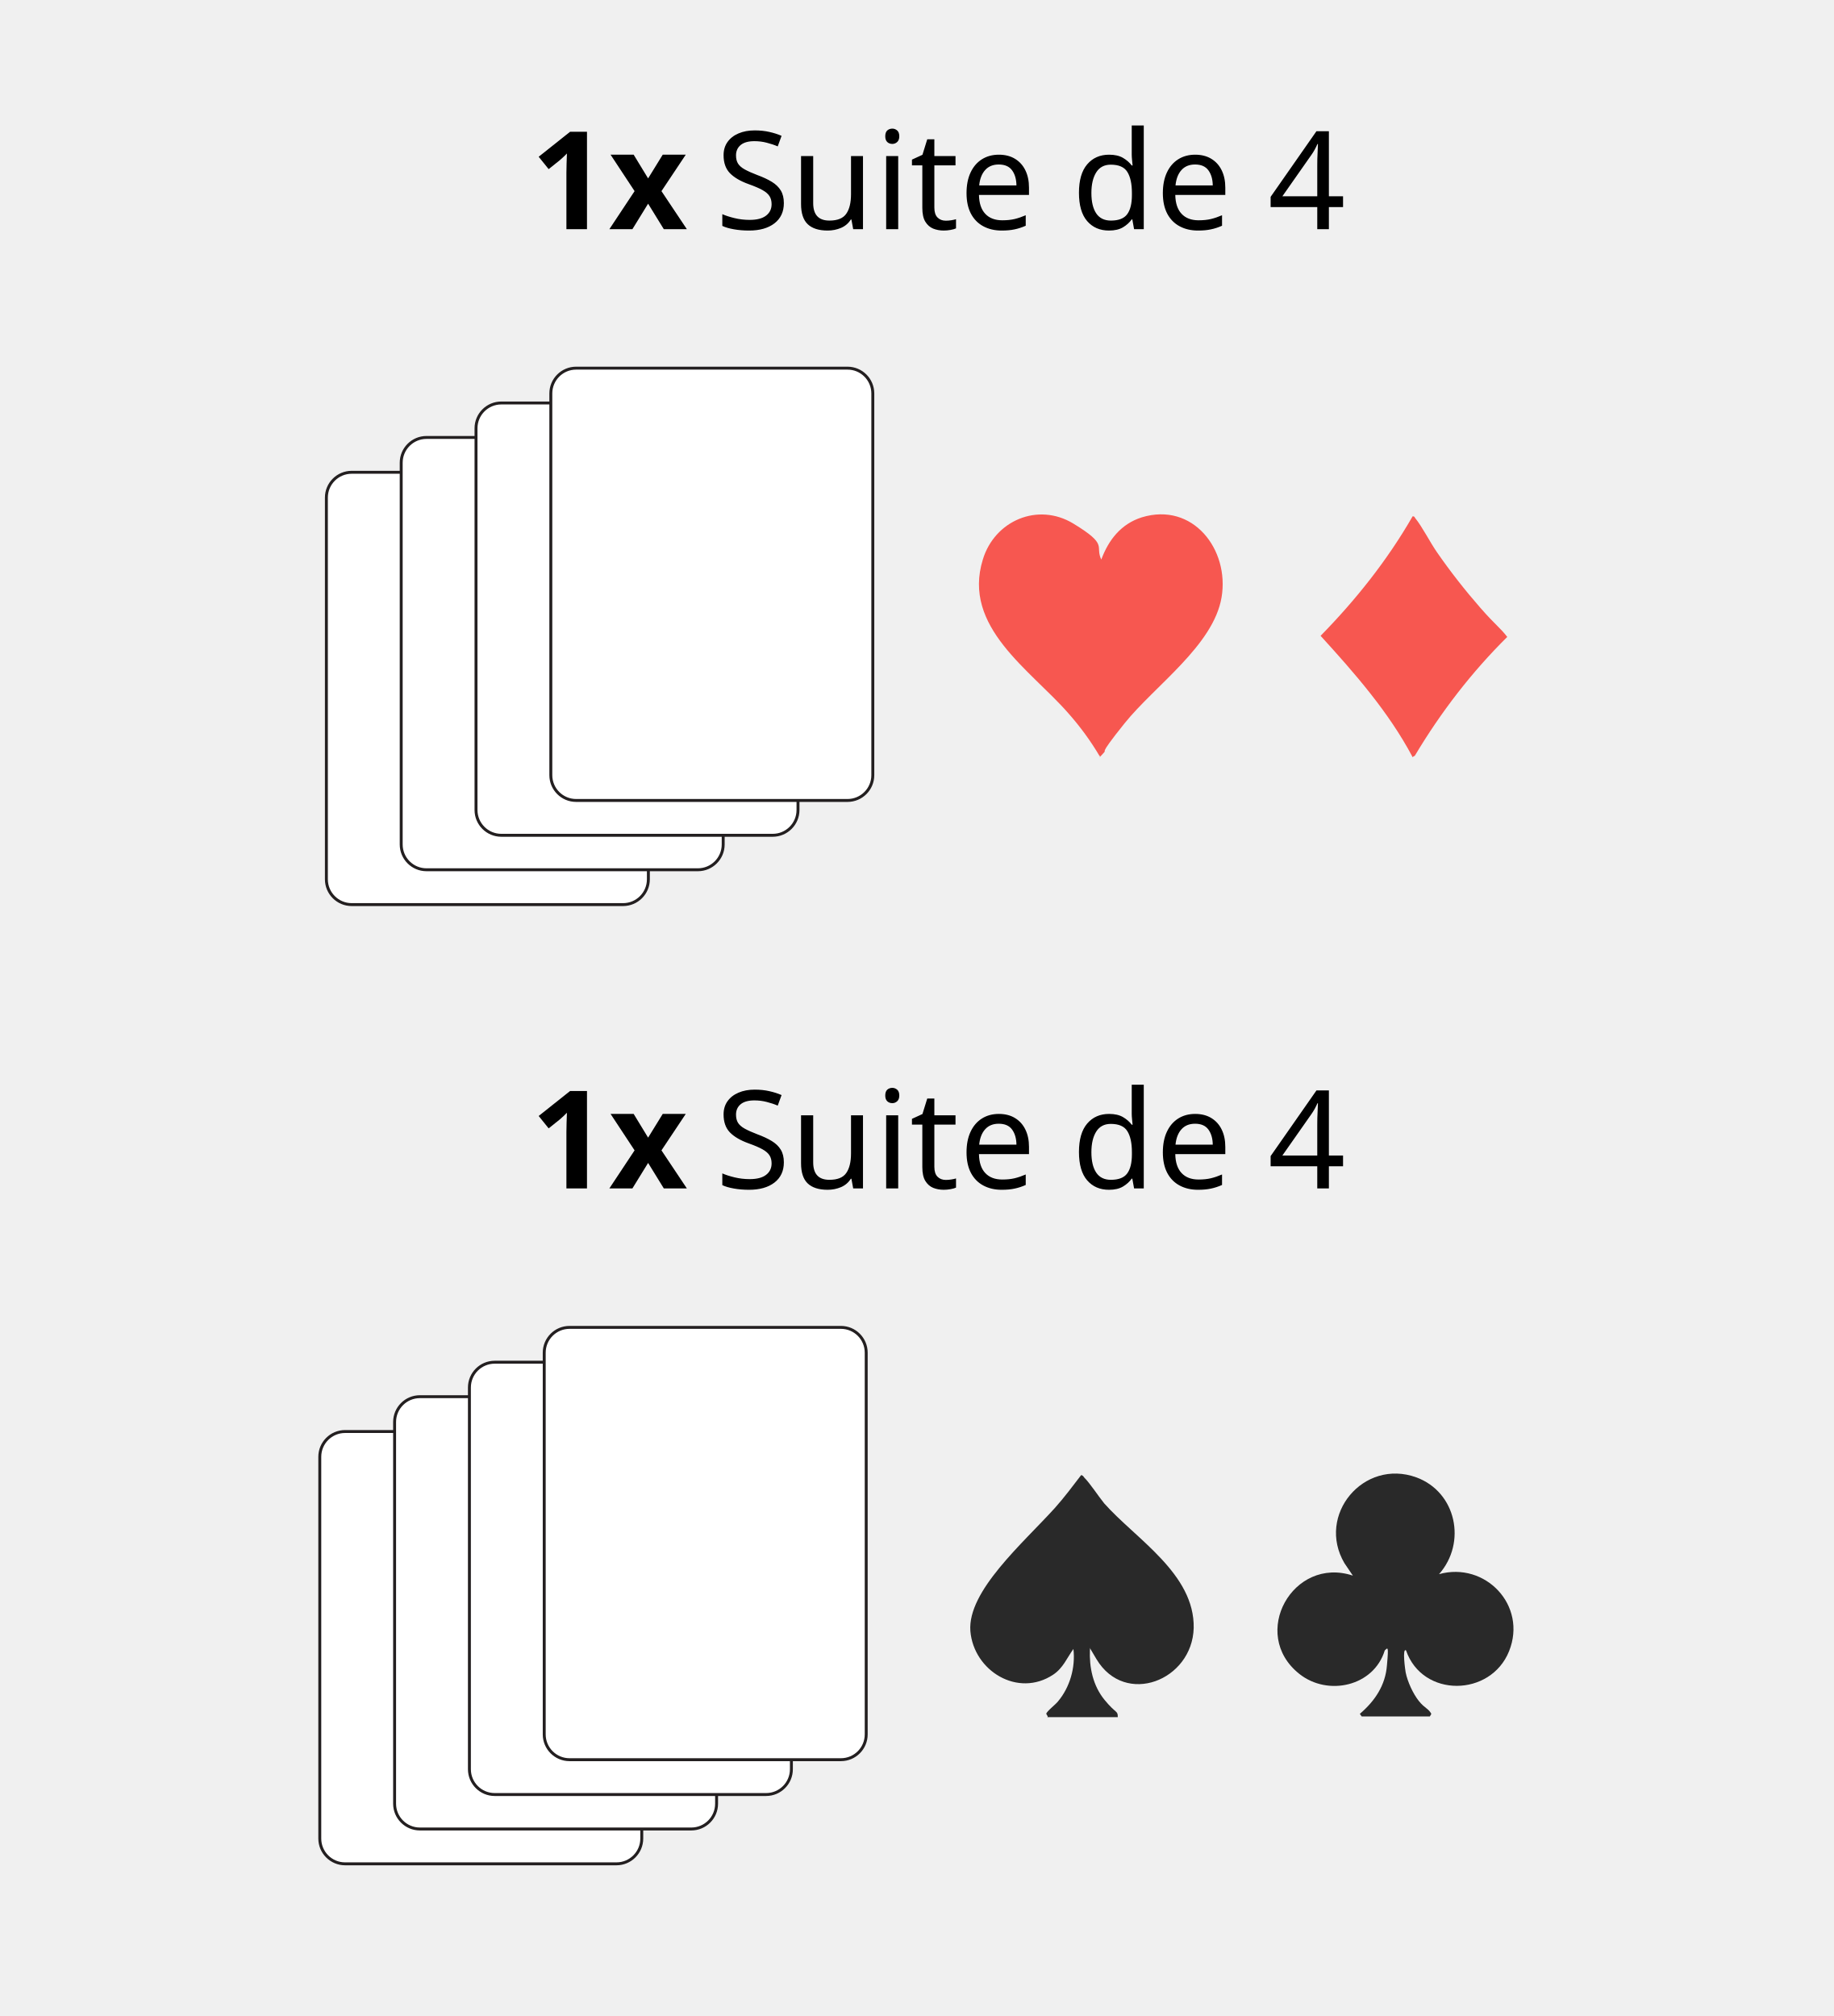
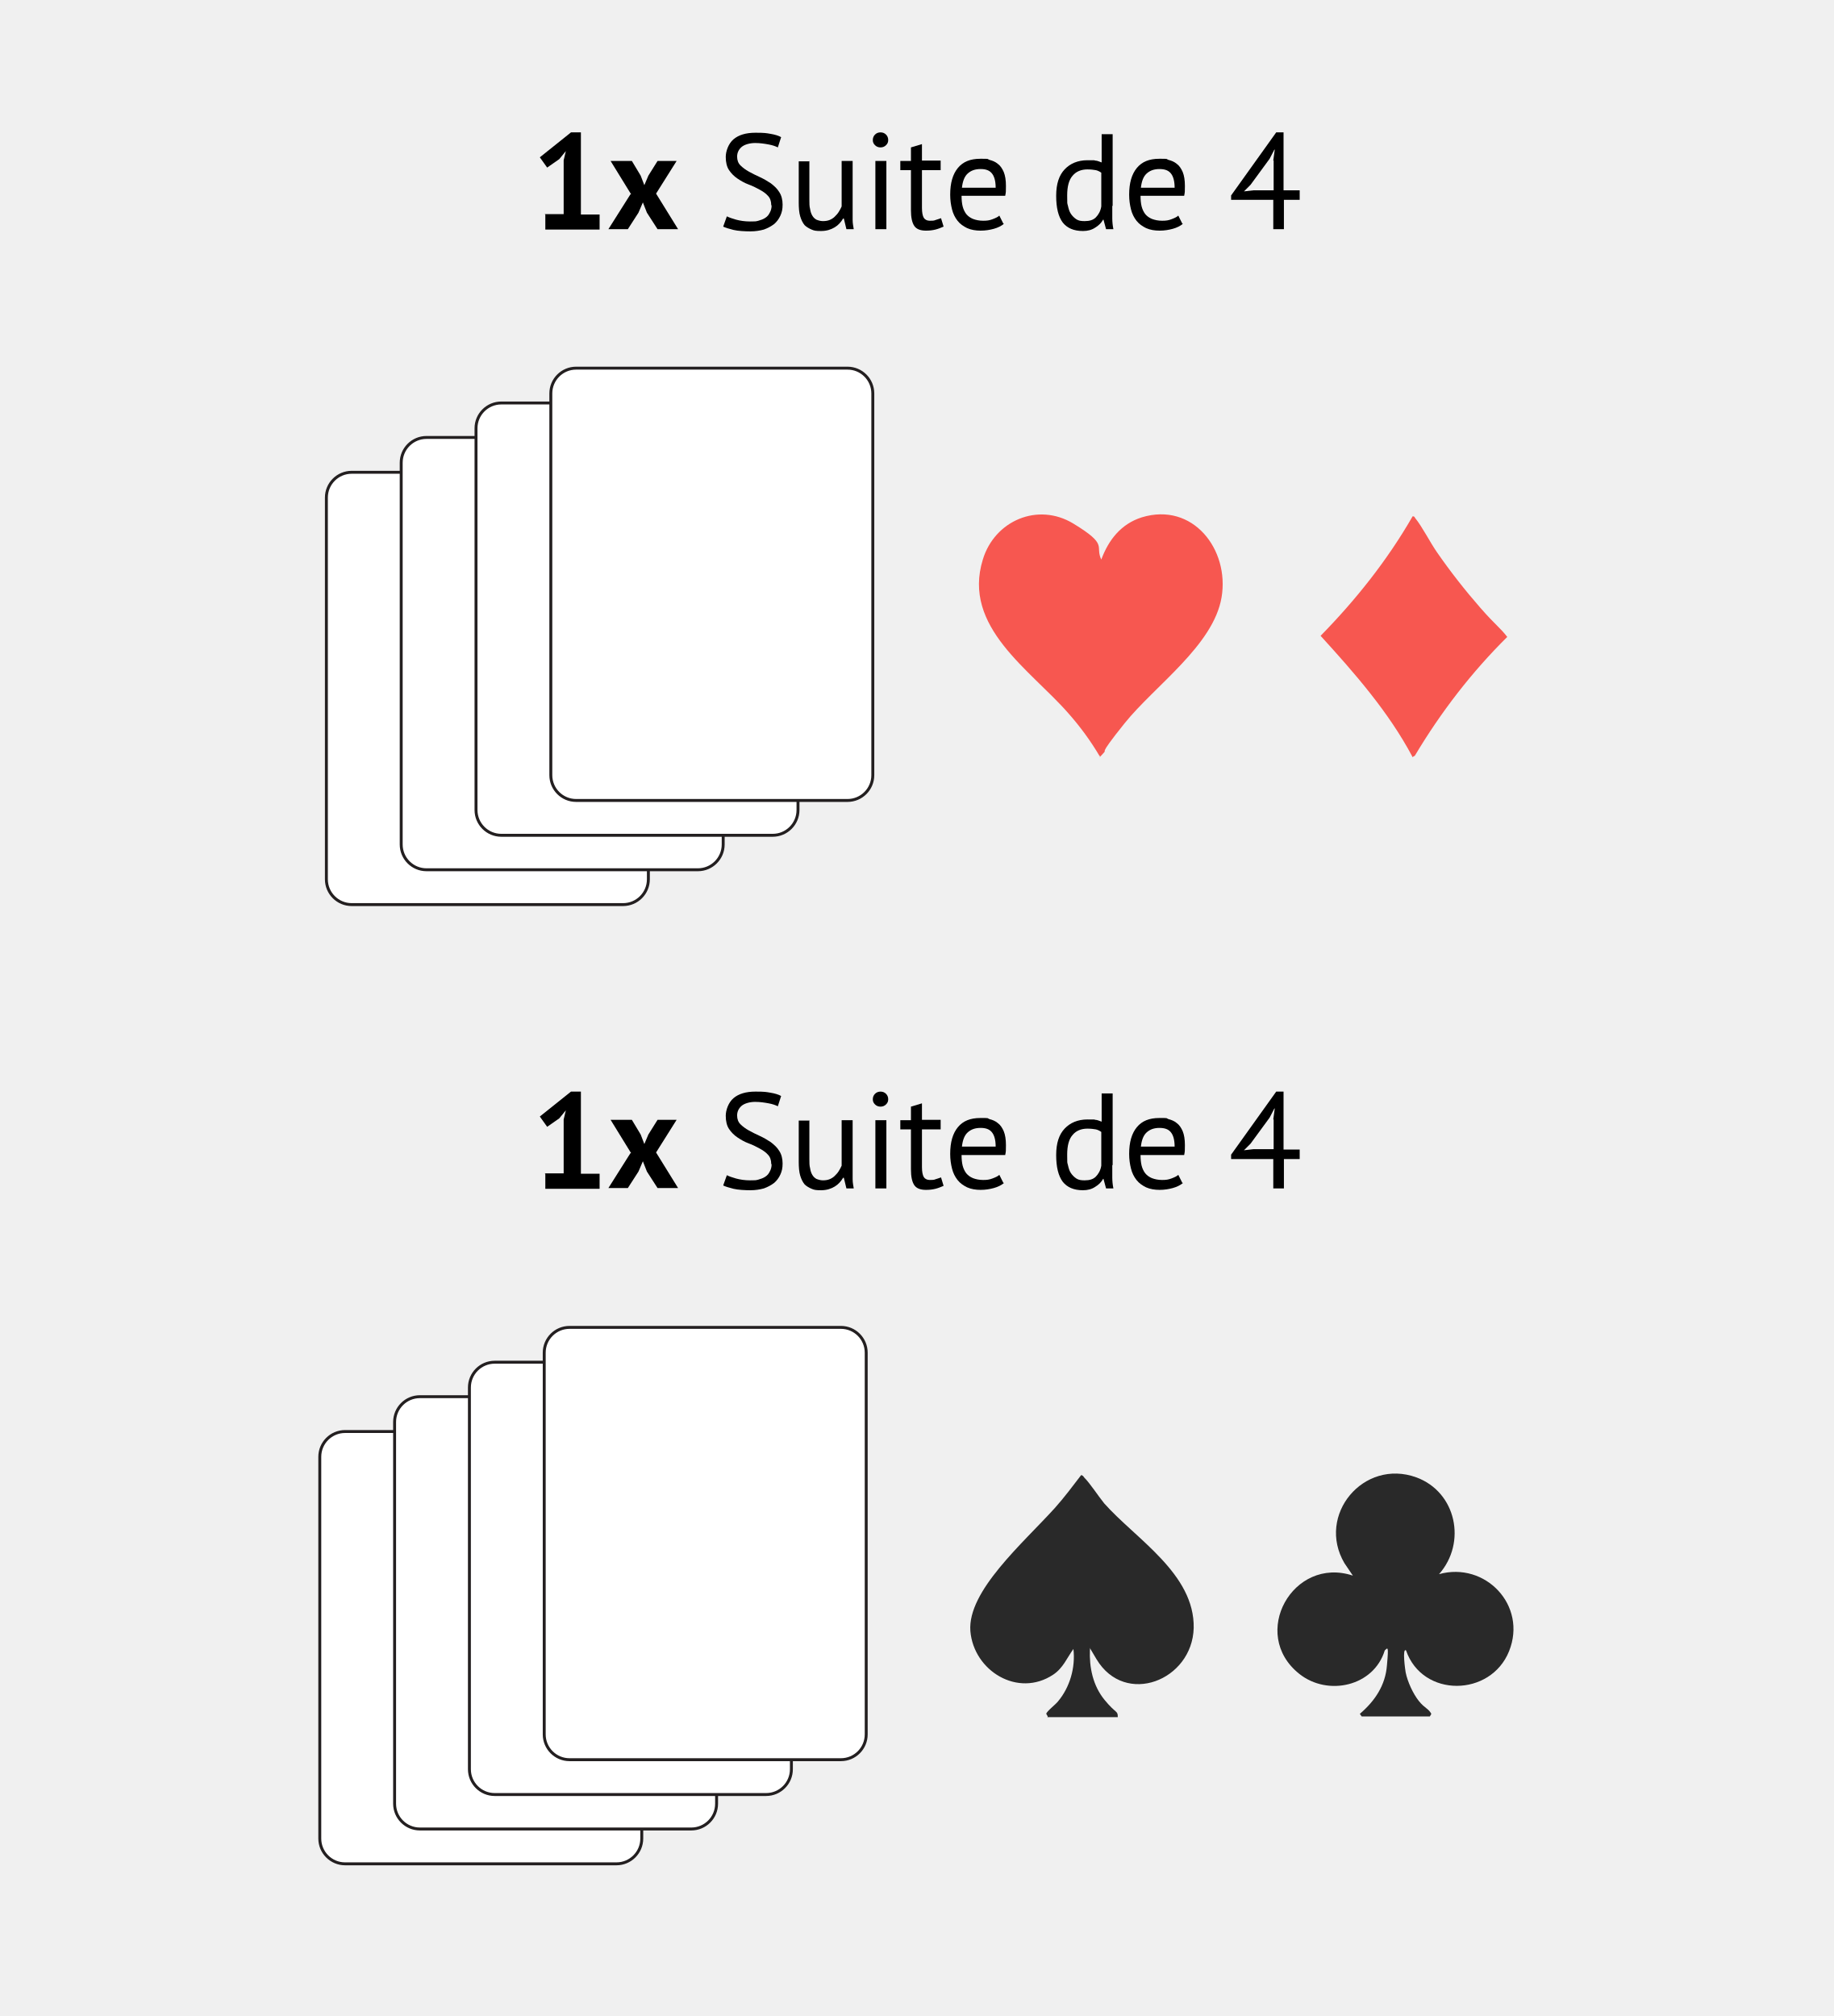
<svg xmlns="http://www.w3.org/2000/svg" id="Layer_1" version="1.1" viewBox="0 0 500 549.8">
  <g style="isolation: isolate;">
-     <text transform="translate(144.7 62.5)" style="font-family: PTSans-Bold, 'PT Sans'; font-size: 37.2px; font-weight: 700; isolation: isolate;">
-       <tspan x="0" y="0">1x</tspan>
-     </text>
-     <text transform="translate(185.4 62.5)" style="font-family: PTSans-Regular, 'PT Sans'; font-size: 37.2px; isolation: isolate;">
-       <tspan x="0" y="0" xml:space="preserve"> Suite de 4</tspan>
-     </text>
+     <g style="isolation: isolate;">
+       <path d="M148.5,58.4h5.2v-14.7l.6-2.5-1.8,2.2-3.3,2.3-2-2.8,8.5-6.8h2.7v22.4h5.1v4.1h-14.8v-4.1Z" />
+       <path d="M172.1,53l-5.6-9.1h5.8l2.4,4,1,2.6,1.1-2.6,2.5-4h5.2l-5.6,8.9,6,9.7h-5.6l-2.9-4.5-1.1-2.8-1.2,2.8-2.9,4.5h-5.3l6-9.5Z" />
+     </g>
+     <g style="isolation: isolate;">
+       <path d="M210.3,55.9c0-1-.3-1.9-.9-2.5-.6-.7-1.4-1.2-2.3-1.7-.9-.5-1.9-1-3-1.4-1.1-.4-2.1-1-3-1.6-.9-.6-1.7-1.4-2.3-2.3-.6-.9-.9-2.1-.9-3.6s.7-3.6,2.1-4.8c1.4-1.2,3.4-1.8,6-1.8s2.9.1,4.1.3c1.2.2,2.2.5,2.9.9l-.9,2.8c-.6-.3-1.4-.6-2.5-.8s-2.3-.4-3.7-.4-2.9.4-3.7,1.1-1.2,1.6-1.2,2.6.3,1.8.9,2.4c.6.6,1.4,1.2,2.3,1.7.9.5,1.9,1,3,1.5,1.1.5,2.1,1.1,3,1.7.9.7,1.7,1.4,2.3,2.4.6.9.9,2.1.9,3.4s-.2,2.1-.6,3c-.4.9-1,1.7-1.7,2.3-.8.6-1.7,1.1-2.8,1.5-1.1.3-2.3.5-3.7.5s-3.4-.1-4.6-.4c-1.2-.3-2.2-.6-2.8-.9l1-2.8c.6.3,1.4.6,2.5.9,1.1.3,2.4.5,3.8.5s1.6,0,2.3-.2c.7-.2,1.3-.4,1.9-.8s.9-.8,1.2-1.4c.3-.5.5-1.2.5-1.9Z" />
+       <path d="M220.7,43.9v10.6c0,1,0,1.8.2,2.5.1.7.3,1.3.6,1.8.3.5.6.8,1.1,1.1.5.2,1.1.4,1.8.4s1.3-.1,1.8-.3c.5-.2,1-.5,1.4-.9s.8-.8,1.1-1.3c.3-.5.6-1,.8-1.5v-12.4h3v13.3c0,.9,0,1.8,0,2.8s.2,1.8.3,2.5h-2l-.7-2.9h-.2c-.6,1-1.3,1.8-2.3,2.4s-2.2,1-3.7,1-1.9-.1-2.6-.4-1.4-.7-1.9-1.2c-.5-.6-.9-1.4-1.2-2.4-.3-1-.4-2.3-.4-3.8v-11.2h3Z" />
+       <path d="M238,38.2c0-.6.2-1.1.6-1.5s.9-.6,1.5-.6,1.1.2,1.5.6c.4.4.6.9.6,1.5s-.2,1-.6,1.4c-.4.4-.9.6-1.5.6s-1.1-.2-1.5-.6-.6-.8-.6-1.4ZM238.7,43.9h3v18.6h-3v-18.6Z" />
+       <path d="M245.5,43.9h2.9v-3.7l3-.9v4.5h5.1v2.6h-5.1v10.3c0,1.3.2,2.2.5,2.7s.9.8,1.6.8,1.2,0,1.6-.2c.4-.1.9-.3,1.5-.5l.7,2.3c-.7.3-1.4.6-2.2.8s-1.6.3-2.6.3c-1.5,0-2.6-.4-3.2-1.3-.6-.9-.9-2.3-.9-4.3v-10.9h-2.9v-2.6Z" />
+       <path d="M273.8,61c-.7.6-1.7,1.1-2.8,1.4-1.1.3-2.3.5-3.6.5s-2.6-.2-3.7-.7c-1-.5-1.9-1.1-2.6-2-.7-.9-1.2-1.9-1.5-3.1-.3-1.2-.5-2.5-.5-4,0-3.2.7-5.6,2.1-7.3,1.4-1.7,3.4-2.5,6.1-2.5s1.7,0,2.5.3c.8.2,1.6.5,2.3,1.1.7.5,1.2,1.3,1.6,2.2.4,1,.6,2.2.6,3.8s0,1.7-.2,2.7h-11.9c0,1.1.1,2.1.3,2.9.2.8.6,1.6,1,2.1.5.6,1.1,1,1.8,1.3.8.3,1.7.5,2.8.5s1.7-.1,2.5-.4c.8-.3,1.5-.6,1.9-1l1.1,2.2ZM267.4,46.1c-1.5,0-2.6.4-3.5,1.2-.9.8-1.4,2.1-1.6,3.9h9.2c0-1.9-.4-3.2-1.1-4-.7-.8-1.7-1.1-3-1.1Z" />
+       <path d="M303.3,56.1c0,1.3,0,2.4,0,3.4,0,1,.1,2,.3,3h-2l-.7-2.6h-.1c-.5.9-1.2,1.6-2.2,2.2-.9.6-2,.9-3.3.9-2.5,0-4.3-.8-5.5-2.3-1.2-1.6-1.8-4-1.8-7.3s.8-5.6,2.3-7.2c1.5-1.6,3.6-2.5,6.2-2.5s1.6,0,2.2.1c.5,0,1.1.3,1.7.5v-7.7h3v19.6ZM295.8,60.3c1.3,0,2.3-.3,3-1,.7-.7,1.3-1.7,1.5-3v-9.2c-.4-.3-1-.6-1.5-.7-.6-.1-1.3-.2-2.3-.2-1.7,0-3.1.6-4,1.7-1,1.1-1.5,2.9-1.5,5.4s0,2,.2,2.8c.2.9.4,1.6.8,2.2s.9,1.1,1.5,1.5c.6.4,1.3.5,2.2.5Z" />
+       <path d="M322.6,61c-.7.6-1.7,1.1-2.8,1.4-1.1.3-2.3.5-3.6.5s-2.6-.2-3.7-.7c-1-.5-1.9-1.1-2.6-2-.7-.9-1.2-1.9-1.5-3.1s-.5-2.5-.5-4c0-3.2.7-5.6,2.1-7.3,1.4-1.7,3.4-2.5,6.1-2.5s1.7,0,2.5.3c.8.2,1.6.5,2.3,1.1.7.5,1.2,1.3,1.6,2.2.4,1,.6,2.2.6,3.8s0,1.7-.2,2.7h-11.9c0,1.1.1,2.1.3,2.9.2.8.6,1.6,1,2.1.5.6,1.1,1,1.8,1.3.8.3,1.7.5,2.8.5s1.7-.1,2.5-.4c.8-.3,1.5-.6,1.9-1l1.1,2.2ZM316.2,46.1c-1.5,0-2.6.4-3.5,1.2-.9.8-1.4,2.1-1.6,3.9h9.2c0-1.9-.4-3.2-1.1-4-.7-.8-1.7-1.1-3.1-1.1Z" />
+       <path d="M354.5,54.5h-4.4v8h-2.9v-8h-11.5v-1.2l12.3-17.2h2v15.8h4.4v2.6ZM347.2,43.8l.4-3h-.1l-1.3,2.5-5.2,7.1-1.8,1.8,2.6-.3h5.5v-8.1Z" />
+     </g>
  </g>
  <g>
    <g>
      <path d="M299.9,206.3c-2.4-4.1-5.4-8.2-8.6-11.8-10.3-11.8-29-23.5-23.3-41.9,3.2-10.6,15-15.7,24.7-9.8,9.7,5.9,5.8,6,7.6,9.8,2-5.4,5.4-9.7,11-11.5,14-4.3,24,8.8,21.8,21.8-2.2,13.1-18.2,24.1-26.4,34.3-8.2,10.2-4.2,6.5-6,8.4s-.4.6-.8.5h0Z" style="fill: #f75750;" />
      <path d="M385.1,206.3c-6.5-12.2-15.7-22.7-25-32.9,9.6-9.8,18.2-20.6,25.1-32.6.5,0,.5.2.7.5,1.9,2.3,4.1,6.7,6,9.4,3.6,5.2,7.6,10.3,11.8,15.1s5.2,5.2,7.3,7.9c-9.7,9.6-18.1,20.5-25.2,32.4l-.7.4h0Z" style="fill: #f75750;" />
    </g>
    <g>
      <rect x="89" y="128.8" width="87.8" height="117.9" rx="6.9" ry="6.9" style="fill: #fff; stroke: #231f20; stroke-miterlimit: 10; stroke-width: .8px;" />
      <rect x="109.4" y="119.3" width="87.8" height="117.9" rx="6.9" ry="6.9" style="fill: #fff; stroke: #231f20; stroke-miterlimit: 10; stroke-width: .8px;" />
      <rect x="129.8" y="109.9" width="87.8" height="117.9" rx="6.9" ry="6.9" style="fill: #fff; stroke: #231f20; stroke-miterlimit: 10; stroke-width: .8px;" />
      <rect x="150.2" y="100.4" width="87.8" height="117.9" rx="6.9" ry="6.9" style="fill: #fff; stroke: #231f20; stroke-miterlimit: 10; stroke-width: .8px;" />
    </g>
  </g>
  <g style="isolation: isolate;">
-     <text transform="translate(144.7 324.1)" style="font-family: PTSans-Bold, 'PT Sans'; font-size: 37.2px; font-weight: 700; isolation: isolate;">
-       <tspan x="0" y="0">1x</tspan>
-     </text>
-     <text transform="translate(185.4 324.1)" style="font-family: PTSans-Regular, 'PT Sans'; font-size: 37.2px; isolation: isolate;">
-       <tspan x="0" y="0" xml:space="preserve"> Suite de 4</tspan>
-     </text>
+     <g style="isolation: isolate;">
+       <path d="M148.5,320h5.2v-14.7l.6-2.5-1.8,2.2-3.3,2.3-2-2.8,8.5-6.8h2.7v22.4h5.1v4.1h-14.8v-4.1Z" />
+       <path d="M172.1,314.5l-5.6-9.1h5.8l2.4,4,1,2.6,1.1-2.6,2.5-4h5.2l-5.6,8.9,6,9.7h-5.6l-2.9-4.5-1.1-2.8-1.2,2.8-2.9,4.5h-5.3l6-9.5Z" />
+     </g>
+     <g style="isolation: isolate;">
+       <path d="M210.3,317.4c0-1-.3-1.9-.9-2.5-.6-.7-1.4-1.2-2.3-1.7-.9-.5-1.9-1-3-1.4-1.1-.4-2.1-1-3-1.6-.9-.6-1.7-1.4-2.3-2.3-.6-.9-.9-2.1-.9-3.6s.7-3.6,2.1-4.8c1.4-1.2,3.4-1.8,6-1.8s2.9.1,4.1.3c1.2.2,2.2.5,2.9.9l-.9,2.8c-.6-.3-1.4-.6-2.5-.8s-2.3-.4-3.7-.4-2.9.4-3.7,1.1-1.2,1.6-1.2,2.6.3,1.8.9,2.4c.6.6,1.4,1.2,2.3,1.7.9.5,1.9,1,3,1.5,1.1.5,2.1,1.1,3,1.7.9.7,1.7,1.4,2.3,2.4.6.9.9,2.1.9,3.4s-.2,2.1-.6,3c-.4.9-1,1.7-1.7,2.3-.8.6-1.7,1.1-2.8,1.5-1.1.3-2.3.5-3.7.5s-3.4-.1-4.6-.4c-1.2-.3-2.2-.6-2.8-.9l1-2.8c.6.3,1.4.6,2.5.9,1.1.3,2.4.5,3.8.5s1.6,0,2.3-.2c.7-.2,1.3-.4,1.9-.8s.9-.8,1.2-1.4c.3-.5.5-1.2.5-1.9Z" />
+       <path d="M220.7,305.5v10.6c0,1,0,1.8.2,2.5.1.7.3,1.3.6,1.8.3.5.6.8,1.1,1.1.5.2,1.1.4,1.8.4s1.3-.1,1.8-.3c.5-.2,1-.5,1.4-.9s.8-.8,1.1-1.3c.3-.5.6-1,.8-1.5v-12.4h3v13.3c0,.9,0,1.8,0,2.8s.2,1.8.3,2.5h-2l-.7-2.9h-.2c-.6,1-1.3,1.8-2.3,2.4s-2.2,1-3.7,1-1.9-.1-2.6-.4-1.4-.7-1.9-1.2c-.5-.6-.9-1.4-1.2-2.4-.3-1-.4-2.3-.4-3.8v-11.2h3Z" />
+       <path d="M238,299.8c0-.6.2-1.1.6-1.5s.9-.6,1.5-.6,1.1.2,1.5.6c.4.4.6.9.6,1.5s-.2,1-.6,1.4c-.4.4-.9.6-1.5.6s-1.1-.2-1.5-.6-.6-.8-.6-1.4ZM238.7,305.5h3v18.6h-3v-18.6Z" />
+       <path d="M245.5,305.5h2.9v-3.7l3-.9v4.5h5.1v2.6h-5.1v10.3c0,1.3.2,2.2.5,2.7s.9.8,1.6.8,1.2,0,1.6-.2c.4-.1.9-.3,1.5-.5l.7,2.3c-.7.3-1.4.6-2.2.8s-1.6.3-2.6.3c-1.5,0-2.6-.4-3.2-1.3-.6-.9-.9-2.3-.9-4.3v-10.9h-2.9v-2.6Z" />
+       <path d="M273.8,322.6c-.7.6-1.7,1.1-2.8,1.4-1.1.3-2.3.5-3.6.5s-2.6-.2-3.7-.7c-1-.5-1.9-1.1-2.6-2-.7-.9-1.2-1.9-1.5-3.1-.3-1.2-.5-2.5-.5-4,0-3.2.7-5.6,2.1-7.3,1.4-1.7,3.4-2.5,6.1-2.5s1.7,0,2.5.3c.8.2,1.6.5,2.3,1.1.7.5,1.2,1.3,1.6,2.2.4,1,.6,2.2.6,3.8s0,1.7-.2,2.7h-11.9c0,1.1.1,2.1.3,2.9.2.8.6,1.6,1,2.1.5.6,1.1,1,1.8,1.3.8.3,1.7.5,2.8.5s1.7-.1,2.5-.4c.8-.3,1.5-.6,1.9-1l1.1,2.2ZM267.4,307.6c-1.5,0-2.6.4-3.5,1.2-.9.8-1.4,2.1-1.6,3.9h9.2c0-1.9-.4-3.2-1.1-4-.7-.8-1.7-1.1-3-1.1Z" />
+       <path d="M303.3,317.7c0,1.3,0,2.4,0,3.4,0,1,.1,2,.3,3h-2l-.7-2.6h-.1c-.5.9-1.2,1.6-2.2,2.2-.9.6-2,.9-3.3.9-2.5,0-4.3-.8-5.5-2.3-1.2-1.6-1.8-4-1.8-7.3s.8-5.6,2.3-7.2c1.5-1.6,3.6-2.5,6.2-2.5s1.6,0,2.2.1c.5,0,1.1.3,1.7.5v-7.7h3v19.6ZM295.8,321.9c1.3,0,2.3-.3,3-1,.7-.7,1.3-1.7,1.5-3v-9.2c-.4-.3-1-.6-1.5-.7-.6-.1-1.3-.2-2.3-.2-1.7,0-3.1.6-4,1.7-1,1.1-1.5,2.9-1.5,5.4s0,2,.2,2.8c.2.9.4,1.6.8,2.2s.9,1.1,1.5,1.5c.6.4,1.3.5,2.2.5Z" />
+       <path d="M322.6,322.6c-.7.6-1.7,1.1-2.8,1.4-1.1.3-2.3.5-3.6.5s-2.6-.2-3.7-.7c-1-.5-1.9-1.1-2.6-2-.7-.9-1.2-1.9-1.5-3.1s-.5-2.5-.5-4c0-3.2.7-5.6,2.1-7.3,1.4-1.7,3.4-2.5,6.1-2.5s1.7,0,2.5.3c.8.2,1.6.5,2.3,1.1.7.5,1.2,1.3,1.6,2.2.4,1,.6,2.2.6,3.8s0,1.7-.2,2.7h-11.9c0,1.1.1,2.1.3,2.9.2.8.6,1.6,1,2.1.5.6,1.1,1,1.8,1.3.8.3,1.7.5,2.8.5s1.7-.1,2.5-.4c.8-.3,1.5-.6,1.9-1l1.1,2.2ZM316.2,307.6c-1.5,0-2.6.4-3.5,1.2-.9.8-1.4,2.1-1.6,3.9h9.2c0-1.9-.4-3.2-1.1-4-.7-.8-1.7-1.1-3.1-1.1Z" />
+       <path d="M354.5,316.1h-4.4v8h-2.9v-8h-11.5v-1.2l12.3-17.2h2v15.8h4.4v2.6ZM347.2,305.3l.4-3h-.1l-1.3,2.5-5.2,7.1-1.8,1.8,2.6-.3h5.5v-8.1Z" />
+     </g>
  </g>
  <g>
    <g>
      <rect x="87.2" y="390.4" width="87.8" height="117.9" rx="6.9" ry="6.9" style="fill: #fff; stroke: #231f20; stroke-miterlimit: 10; stroke-width: .8px;" />
      <rect x="107.6" y="380.9" width="87.8" height="117.9" rx="6.9" ry="6.9" style="fill: #fff; stroke: #231f20; stroke-miterlimit: 10; stroke-width: .8px;" />
      <rect x="128" y="371.5" width="87.8" height="117.9" rx="6.9" ry="6.9" style="fill: #fff; stroke: #231f20; stroke-miterlimit: 10; stroke-width: .8px;" />
      <rect x="148.4" y="362" width="87.8" height="117.9" rx="6.9" ry="6.9" style="fill: #fff; stroke: #231f20; stroke-miterlimit: 10; stroke-width: .8px;" />
    </g>
    <g>
      <path d="M371.3,468.1l-.5-.7c4.1-3.5,7-7.8,7.4-13.3.5-5.5.2-4.7-.6-4-3,9.8-15.5,12.6-23.3,6.4-13.7-10.9-1.7-32.2,14.6-26.8l-2.3-3.4c-7.7-13.1,5.2-28.6,19.6-23.4,10.9,4,13.8,17.8,6.2,26.4,12.6-3.5,24.1,8.5,19.1,21-5,12.5-23.6,12.8-28.1-.2-1.1-.8-.2,5.5-.1,6,.5,2.5,2,5.8,3.6,7.8s2.6,2,3.4,3.5l-.4.7h-18.7Z" style="fill: #292929;" />
      <path d="M285.7,468.1l-.4-.7c0-.6,2.6-2.6,3.2-3.4,3.2-3.8,4.8-9.2,4.2-14.3-1.8,2.5-2.8,5.2-5.5,7-9.6,6.4-21.7-1-22.6-11.9-.8-10.9,14.3-23.9,23-33.5,2.6-2.9,4.9-6,7.2-9,.4,0,.7.4.8.6,1.7,1.7,3.8,5,5.5,7.1,8.6,9.7,24.7,19.2,24.4,34-.4,14.3-18.7,21.5-26.5,8.5s-1.2-3.2-1.8-2.6c-.2,4.8.8,9.8,4,13.7s3.6,2.8,3.6,4.7h-19.4.2Z" style="fill: #292929;" />
    </g>
  </g>
</svg>
